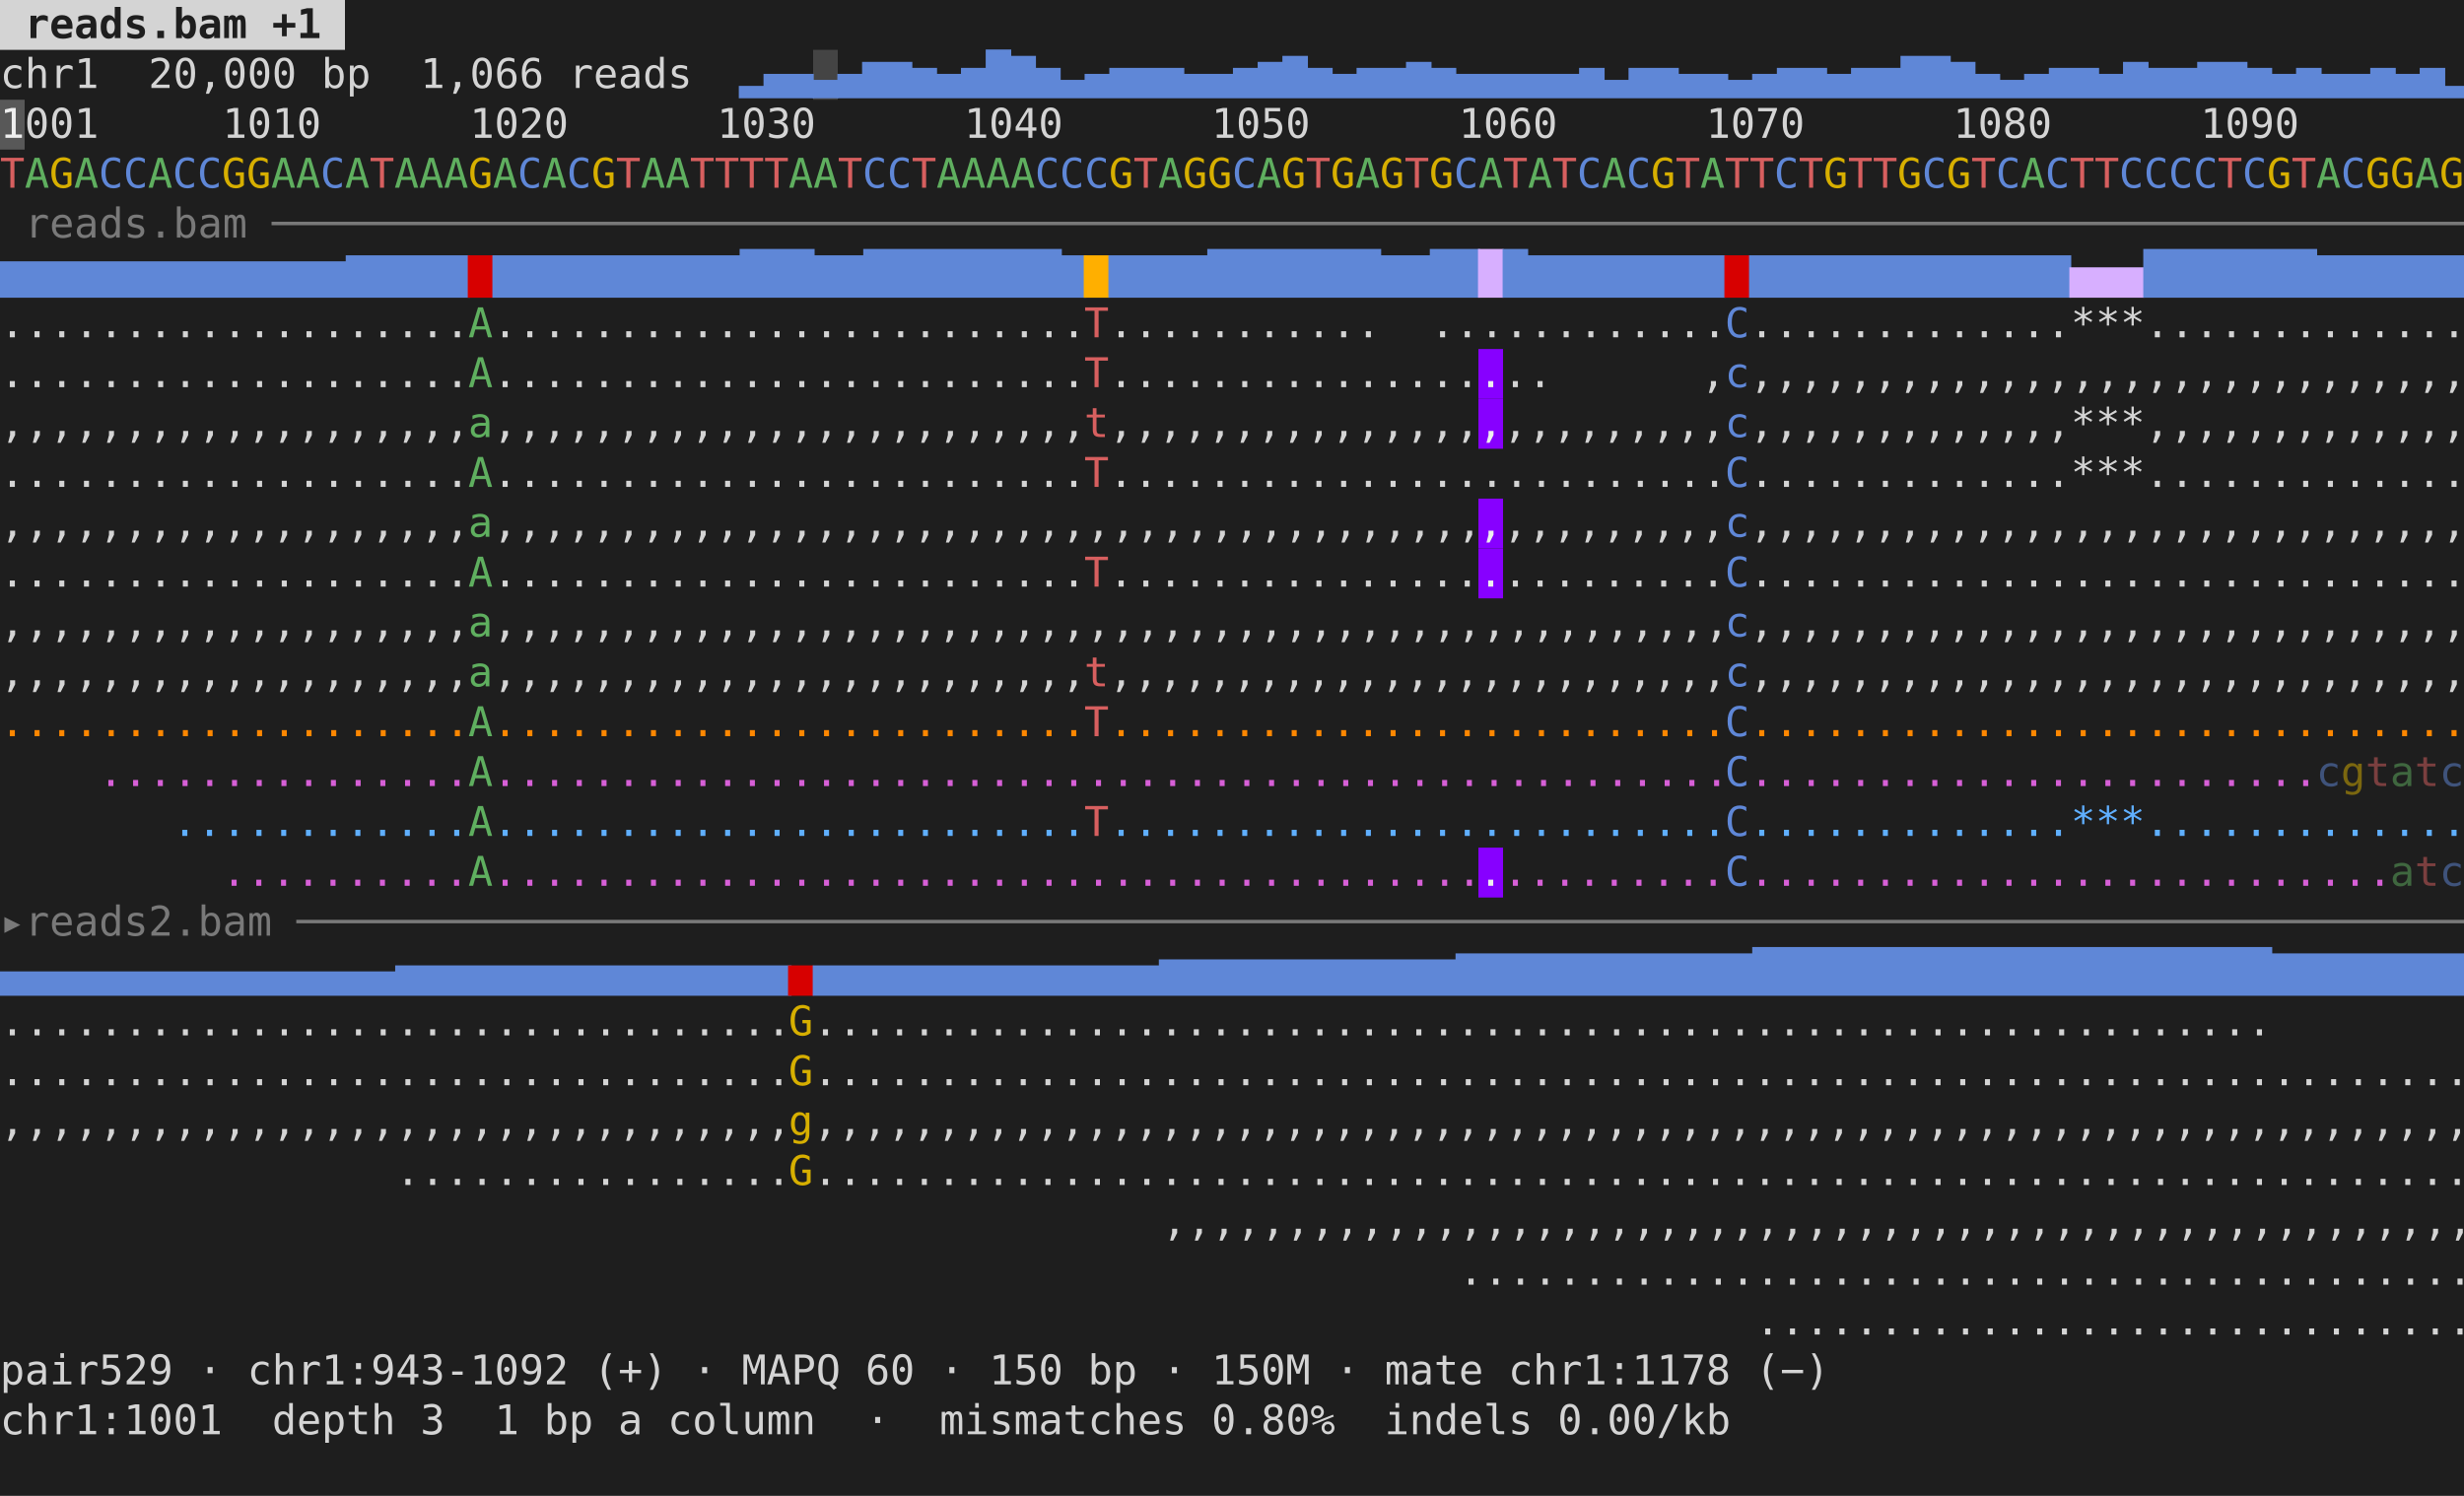
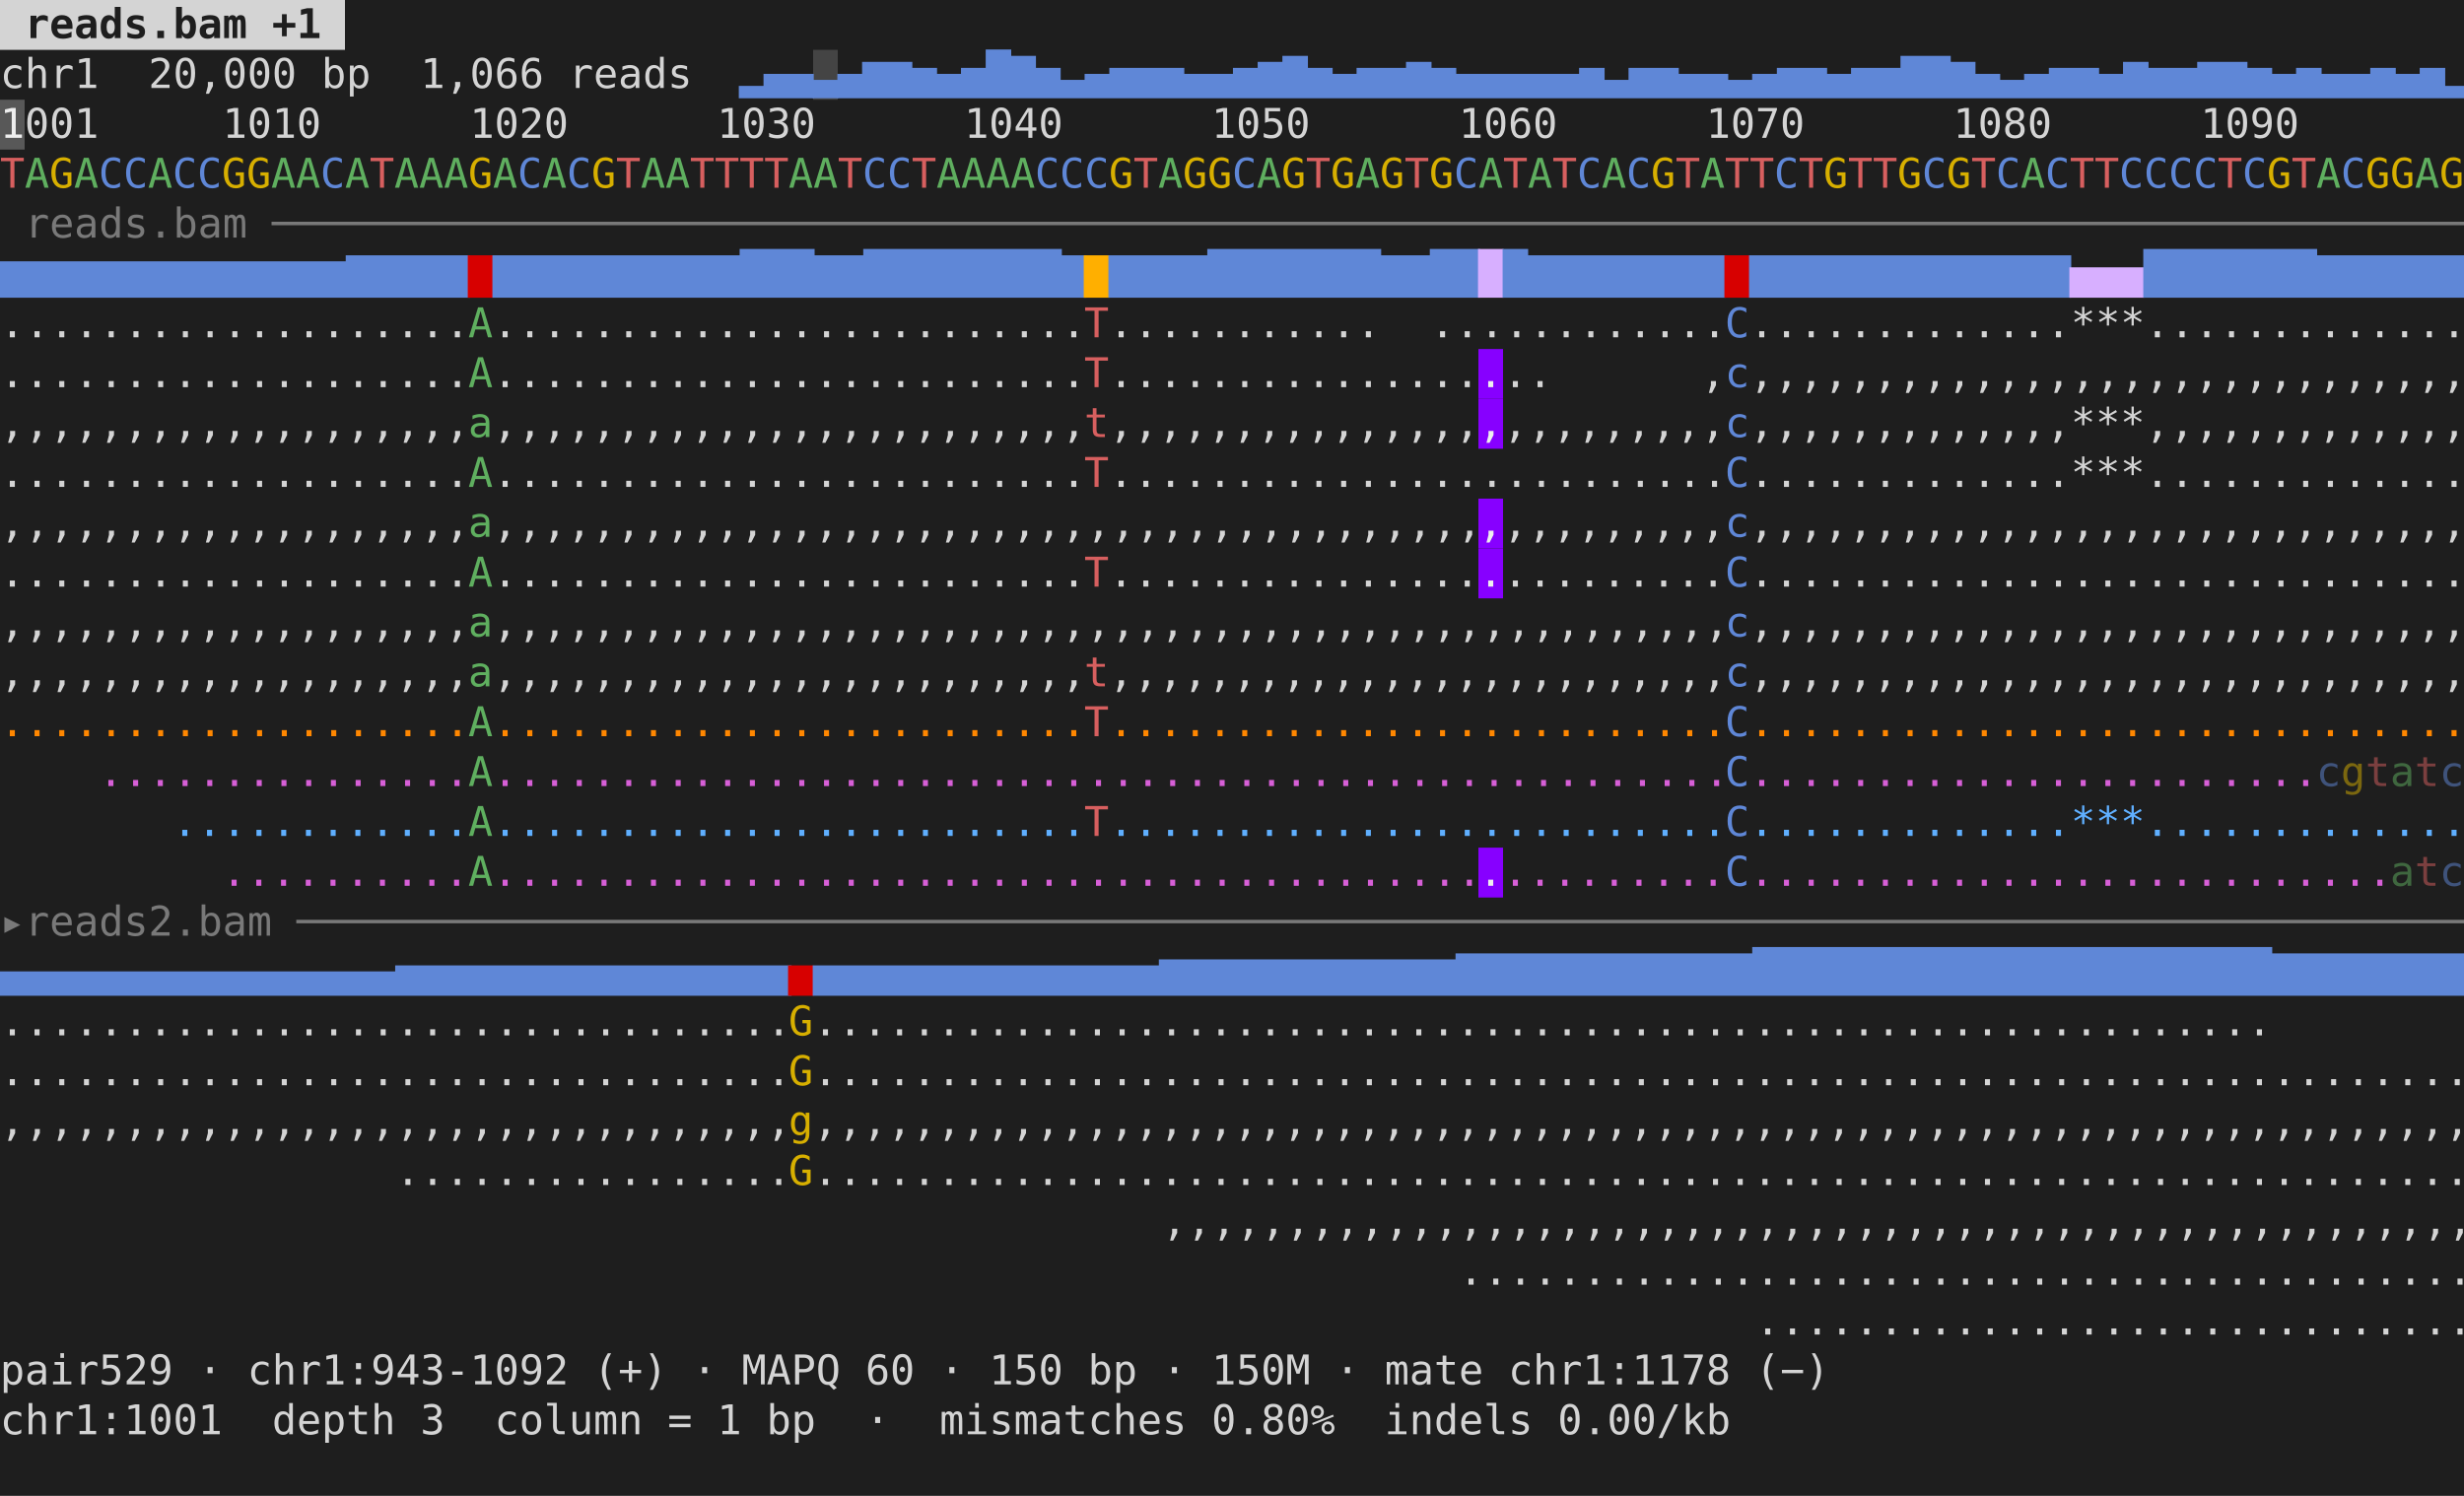
<svg xmlns="http://www.w3.org/2000/svg" width="840" height="510" viewBox="0 0 840 510" font-family="ui-monospace, SFMono-Regular, Menlo, Consolas, monospace" font-size="14">
  <rect width="100%" height="100%" fill="#1e1e1e" />
  <rect x="0" y="0" width="117.6" height="17" fill="#d4d4d4" />
  <rect x="277.2" y="17" width="8.4" height="17" fill="#444444" />
  <rect x="0" y="34" width="8.4" height="17" fill="#585858" />
  <rect x="504" y="119" width="8.4" height="17" fill="#8700ff" />
  <rect x="504" y="136" width="8.4" height="17" fill="#8700ff" />
  <rect x="504" y="170" width="8.4" height="17" fill="#8700ff" />
  <rect x="504" y="187" width="8.4" height="17" fill="#8700ff" />
  <rect x="504" y="289" width="8.4" height="17" fill="#8700ff" />
  <text x="0" y="13" textLength="109.2" fill="#1e1e1e" font-weight="bold" xml:space="preserve"> reads.bam +1</text>
  <text x="0" y="30" textLength="235.2" fill="#d4d4d4" xml:space="preserve">chr1  20,000 bp  1,066 reads</text>
  <text x="252" y="30" textLength="25.2" fill="#5f87d7" xml:space="preserve">▂▄▄</text>
  <text x="277.2" y="30" textLength="8.4" fill="#5f87d7" xml:space="preserve">▃</text>
  <text x="285.6" y="30" textLength="554.4" fill="#5f87d7" xml:space="preserve">▄▆▆▅▄▅█▇▅▃▄▅▅▅▄▄▅▆▇▅▄▅▅▆▅▄▄▄▄▄▅▃▅▅▄▄▃▄▅▅▄▅▅▇▇▆▄▃▄▅▅▄▆▅▅▆▆▅▄▅▄▄▅▄▅▂</text>
  <text x="0" y="47" textLength="8.4" fill="#eeeeee" xml:space="preserve">1</text>
  <text x="8.4" y="47" textLength="772.8" fill="#d4d4d4" xml:space="preserve">001     1010      1020      1030      1040      1050      1060      1070      1080      1090</text>
  <text x="0" y="64" textLength="8.4" fill="#d75f5f" xml:space="preserve">T</text>
  <text x="8.4" y="64" textLength="8.4" fill="#5faf5f" xml:space="preserve">A</text>
  <text x="16.8" y="64" textLength="8.4" fill="#d7af00" xml:space="preserve">G</text>
  <text x="25.2" y="64" textLength="8.4" fill="#5faf5f" xml:space="preserve">A</text>
  <text x="33.6" y="64" textLength="16.8" fill="#5f87d7" xml:space="preserve">CC</text>
  <text x="50.4" y="64" textLength="8.4" fill="#5faf5f" xml:space="preserve">A</text>
  <text x="58.8" y="64" textLength="16.8" fill="#5f87d7" xml:space="preserve">CC</text>
  <text x="75.6" y="64" textLength="16.8" fill="#d7af00" xml:space="preserve">GG</text>
  <text x="92.4" y="64" textLength="16.8" fill="#5faf5f" xml:space="preserve">AA</text>
  <text x="109.2" y="64" textLength="8.4" fill="#5f87d7" xml:space="preserve">C</text>
  <text x="117.6" y="64" textLength="8.4" fill="#5faf5f" xml:space="preserve">A</text>
  <text x="126" y="64" textLength="8.4" fill="#d75f5f" xml:space="preserve">T</text>
  <text x="134.4" y="64" textLength="25.2" fill="#5faf5f" xml:space="preserve">AAA</text>
  <text x="159.6" y="64" textLength="8.4" fill="#d7af00" xml:space="preserve">G</text>
  <text x="168" y="64" textLength="8.4" fill="#5faf5f" xml:space="preserve">A</text>
  <text x="176.4" y="64" textLength="8.4" fill="#5f87d7" xml:space="preserve">C</text>
  <text x="184.8" y="64" textLength="8.4" fill="#5faf5f" xml:space="preserve">A</text>
  <text x="193.2" y="64" textLength="8.4" fill="#5f87d7" xml:space="preserve">C</text>
  <text x="201.6" y="64" textLength="8.4" fill="#d7af00" xml:space="preserve">G</text>
  <text x="210" y="64" textLength="8.4" fill="#d75f5f" xml:space="preserve">T</text>
  <text x="218.4" y="64" textLength="16.8" fill="#5faf5f" xml:space="preserve">AA</text>
  <text x="235.2" y="64" textLength="33.6" fill="#d75f5f" xml:space="preserve">TTTT</text>
  <text x="268.8" y="64" textLength="16.8" fill="#5faf5f" xml:space="preserve">AA</text>
  <text x="285.6" y="64" textLength="8.4" fill="#d75f5f" xml:space="preserve">T</text>
  <text x="294" y="64" textLength="16.8" fill="#5f87d7" xml:space="preserve">CC</text>
  <text x="310.8" y="64" textLength="8.4" fill="#d75f5f" xml:space="preserve">T</text>
  <text x="319.2" y="64" textLength="33.6" fill="#5faf5f" xml:space="preserve">AAAA</text>
  <text x="352.8" y="64" textLength="25.2" fill="#5f87d7" xml:space="preserve">CCC</text>
  <text x="378" y="64" textLength="8.4" fill="#d7af00" xml:space="preserve">G</text>
  <text x="386.4" y="64" textLength="8.4" fill="#d75f5f" xml:space="preserve">T</text>
  <text x="394.8" y="64" textLength="8.4" fill="#5faf5f" xml:space="preserve">A</text>
  <text x="403.2" y="64" textLength="16.8" fill="#d7af00" xml:space="preserve">GG</text>
  <text x="420" y="64" textLength="8.4" fill="#5f87d7" xml:space="preserve">C</text>
  <text x="428.4" y="64" textLength="8.4" fill="#5faf5f" xml:space="preserve">A</text>
  <text x="436.8" y="64" textLength="8.4" fill="#d7af00" xml:space="preserve">G</text>
  <text x="445.2" y="64" textLength="8.4" fill="#d75f5f" xml:space="preserve">T</text>
  <text x="453.6" y="64" textLength="8.4" fill="#d7af00" xml:space="preserve">G</text>
  <text x="462" y="64" textLength="8.4" fill="#5faf5f" xml:space="preserve">A</text>
  <text x="470.4" y="64" textLength="8.4" fill="#d7af00" xml:space="preserve">G</text>
  <text x="478.8" y="64" textLength="8.4" fill="#d75f5f" xml:space="preserve">T</text>
  <text x="487.2" y="64" textLength="8.4" fill="#d7af00" xml:space="preserve">G</text>
  <text x="495.6" y="64" textLength="8.4" fill="#5f87d7" xml:space="preserve">C</text>
  <text x="504" y="64" textLength="8.4" fill="#5faf5f" xml:space="preserve">A</text>
  <text x="512.4" y="64" textLength="8.4" fill="#d75f5f" xml:space="preserve">T</text>
  <text x="520.8" y="64" textLength="8.4" fill="#5faf5f" xml:space="preserve">A</text>
  <text x="529.2" y="64" textLength="8.4" fill="#d75f5f" xml:space="preserve">T</text>
  <text x="537.6" y="64" textLength="8.4" fill="#5f87d7" xml:space="preserve">C</text>
  <text x="546" y="64" textLength="8.4" fill="#5faf5f" xml:space="preserve">A</text>
  <text x="554.4" y="64" textLength="8.4" fill="#5f87d7" xml:space="preserve">C</text>
  <text x="562.8" y="64" textLength="8.4" fill="#d7af00" xml:space="preserve">G</text>
  <text x="571.2" y="64" textLength="8.4" fill="#d75f5f" xml:space="preserve">T</text>
  <text x="579.6" y="64" textLength="8.4" fill="#5faf5f" xml:space="preserve">A</text>
  <text x="588" y="64" textLength="16.8" fill="#d75f5f" xml:space="preserve">TT</text>
  <text x="604.8" y="64" textLength="8.4" fill="#5f87d7" xml:space="preserve">C</text>
  <text x="613.2" y="64" textLength="8.4" fill="#d75f5f" xml:space="preserve">T</text>
  <text x="621.6" y="64" textLength="8.4" fill="#d7af00" xml:space="preserve">G</text>
  <text x="630" y="64" textLength="16.8" fill="#d75f5f" xml:space="preserve">TT</text>
  <text x="646.8" y="64" textLength="8.4" fill="#d7af00" xml:space="preserve">G</text>
  <text x="655.2" y="64" textLength="8.4" fill="#5f87d7" xml:space="preserve">C</text>
  <text x="663.6" y="64" textLength="8.4" fill="#d7af00" xml:space="preserve">G</text>
  <text x="672" y="64" textLength="8.4" fill="#d75f5f" xml:space="preserve">T</text>
  <text x="680.4" y="64" textLength="8.4" fill="#5f87d7" xml:space="preserve">C</text>
  <text x="688.8" y="64" textLength="8.4" fill="#5faf5f" xml:space="preserve">A</text>
  <text x="697.2" y="64" textLength="8.4" fill="#5f87d7" xml:space="preserve">C</text>
  <text x="705.6" y="64" textLength="16.8" fill="#d75f5f" xml:space="preserve">TT</text>
  <text x="722.4" y="64" textLength="33.6" fill="#5f87d7" xml:space="preserve">CCCC</text>
  <text x="756" y="64" textLength="8.4" fill="#d75f5f" xml:space="preserve">T</text>
  <text x="764.4" y="64" textLength="8.4" fill="#5f87d7" xml:space="preserve">C</text>
  <text x="772.8" y="64" textLength="8.4" fill="#d7af00" xml:space="preserve">G</text>
  <text x="781.2" y="64" textLength="8.4" fill="#d75f5f" xml:space="preserve">T</text>
  <text x="789.6" y="64" textLength="8.4" fill="#5faf5f" xml:space="preserve">A</text>
  <text x="798" y="64" textLength="8.4" fill="#5f87d7" xml:space="preserve">C</text>
  <text x="806.4" y="64" textLength="16.8" fill="#d7af00" xml:space="preserve">GG</text>
  <text x="823.2" y="64" textLength="8.4" fill="#5faf5f" xml:space="preserve">A</text>
  <text x="831.6" y="64" textLength="8.4" fill="#d7af00" xml:space="preserve">G</text>
  <text x="0" y="81" textLength="840" fill="#d4d4d4" opacity="0.5" xml:space="preserve"> reads.bam ─────────────────────────────────────────────────────────────────────────────────────────</text>
  <text x="0" y="98" textLength="159.6" fill="#5f87d7" xml:space="preserve">▆▆▆▆▆▆▆▆▆▆▆▆▆▆▇▇▇▇▇</text>
  <text x="159.6" y="98" textLength="8.4" fill="#d70000" xml:space="preserve">▇</text>
  <text x="168" y="98" textLength="201.6" fill="#5f87d7" xml:space="preserve">▇▇▇▇▇▇▇▇▇▇███▇▇████████▇</text>
  <text x="369.6" y="98" textLength="8.4" fill="#ffaf00" xml:space="preserve">▇</text>
  <text x="378" y="98" textLength="126" fill="#5f87d7" xml:space="preserve">▇▇▇▇███████▇▇██</text>
  <text x="504" y="98" textLength="8.4" fill="#d7afff" xml:space="preserve">█</text>
  <text x="512.4" y="98" textLength="75.6" fill="#5f87d7" xml:space="preserve">█▇▇▇▇▇▇▇▇</text>
  <text x="588" y="98" textLength="8.4" fill="#d70000" xml:space="preserve">▇</text>
  <text x="596.4" y="98" textLength="109.2" fill="#5f87d7" xml:space="preserve">▇▇▇▇▇▇▇▇▇▇▇▇▇</text>
  <text x="705.6" y="98" textLength="25.2" fill="#d7afff" xml:space="preserve">▅▅▅</text>
  <text x="730.8" y="98" textLength="109.2" fill="#5f87d7" xml:space="preserve">███████▇▇▇▇▇▇</text>
  <text x="0" y="115" textLength="159.6" fill="#d4d4d4" xml:space="preserve">...................</text>
  <text x="159.6" y="115" textLength="8.4" fill="#5faf5f" xml:space="preserve">A</text>
  <text x="168" y="115" textLength="201.6" fill="#d4d4d4" xml:space="preserve">........................</text>
  <text x="369.6" y="115" textLength="8.4" fill="#d75f5f" xml:space="preserve">T</text>
  <text x="378" y="115" textLength="210" fill="#d4d4d4" xml:space="preserve">...........  ............</text>
  <text x="588" y="115" textLength="8.4" fill="#5f87d7" xml:space="preserve">C</text>
  <text x="596.4" y="115" textLength="243.6" fill="#d4d4d4" xml:space="preserve">.............***.............</text>
  <text x="0" y="132" textLength="159.6" fill="#d4d4d4" xml:space="preserve">...................</text>
  <text x="159.6" y="132" textLength="8.4" fill="#5faf5f" xml:space="preserve">A</text>
  <text x="168" y="132" textLength="201.6" fill="#d4d4d4" xml:space="preserve">........................</text>
  <text x="369.6" y="132" textLength="8.4" fill="#d75f5f" xml:space="preserve">T</text>
  <text x="378" y="132" textLength="126" fill="#d4d4d4" xml:space="preserve">...............</text>
  <text x="504" y="132" textLength="8.4" fill="#eeeeee" xml:space="preserve">.</text>
  <text x="512.4" y="132" textLength="75.6" fill="#d4d4d4" xml:space="preserve">..      ,</text>
  <text x="588" y="132" textLength="8.4" fill="#5f87d7" xml:space="preserve">c</text>
  <text x="596.4" y="132" textLength="243.6" fill="#d4d4d4" xml:space="preserve">,,,,,,,,,,,,,,,,,,,,,,,,,,,,,</text>
  <text x="0" y="149" textLength="159.6" fill="#d4d4d4" xml:space="preserve">,,,,,,,,,,,,,,,,,,,</text>
  <text x="159.6" y="149" textLength="8.4" fill="#5faf5f" xml:space="preserve">a</text>
  <text x="168" y="149" textLength="201.6" fill="#d4d4d4" xml:space="preserve">,,,,,,,,,,,,,,,,,,,,,,,,</text>
  <text x="369.6" y="149" textLength="8.4" fill="#d75f5f" xml:space="preserve">t</text>
  <text x="378" y="149" textLength="126" fill="#d4d4d4" xml:space="preserve">,,,,,,,,,,,,,,,</text>
  <text x="504" y="149" textLength="8.4" fill="#eeeeee" xml:space="preserve">,</text>
  <text x="512.4" y="149" textLength="75.6" fill="#d4d4d4" xml:space="preserve">,,,,,,,,,</text>
  <text x="588" y="149" textLength="8.4" fill="#5f87d7" xml:space="preserve">c</text>
  <text x="596.4" y="149" textLength="243.6" fill="#d4d4d4" xml:space="preserve">,,,,,,,,,,,,,***,,,,,,,,,,,,,</text>
  <text x="0" y="166" textLength="159.6" fill="#d4d4d4" xml:space="preserve">...................</text>
  <text x="159.6" y="166" textLength="8.4" fill="#5faf5f" xml:space="preserve">A</text>
  <text x="168" y="166" textLength="201.6" fill="#d4d4d4" xml:space="preserve">........................</text>
  <text x="369.6" y="166" textLength="8.4" fill="#d75f5f" xml:space="preserve">T</text>
  <text x="378" y="166" textLength="210" fill="#d4d4d4" xml:space="preserve">.........................</text>
  <text x="588" y="166" textLength="8.4" fill="#5f87d7" xml:space="preserve">C</text>
  <text x="596.4" y="166" textLength="243.6" fill="#d4d4d4" xml:space="preserve">.............***.............</text>
  <text x="0" y="183" textLength="159.6" fill="#d4d4d4" xml:space="preserve">,,,,,,,,,,,,,,,,,,,</text>
  <text x="159.6" y="183" textLength="8.4" fill="#5faf5f" xml:space="preserve">a</text>
  <text x="168" y="183" textLength="336" fill="#d4d4d4" xml:space="preserve">,,,,,,,,,,,,,,,,,,,,,,,,,,,,,,,,,,,,,,,,</text>
  <text x="504" y="183" textLength="8.4" fill="#eeeeee" xml:space="preserve">,</text>
  <text x="512.4" y="183" textLength="75.6" fill="#d4d4d4" xml:space="preserve">,,,,,,,,,</text>
  <text x="588" y="183" textLength="8.4" fill="#5f87d7" xml:space="preserve">c</text>
  <text x="596.4" y="183" textLength="243.6" fill="#d4d4d4" xml:space="preserve">,,,,,,,,,,,,,,,,,,,,,,,,,,,,,</text>
  <text x="0" y="200" textLength="159.6" fill="#d4d4d4" xml:space="preserve">...................</text>
  <text x="159.6" y="200" textLength="8.4" fill="#5faf5f" xml:space="preserve">A</text>
  <text x="168" y="200" textLength="201.6" fill="#d4d4d4" xml:space="preserve">........................</text>
  <text x="369.6" y="200" textLength="8.4" fill="#d75f5f" xml:space="preserve">T</text>
  <text x="378" y="200" textLength="126" fill="#d4d4d4" xml:space="preserve">...............</text>
  <text x="504" y="200" textLength="8.4" fill="#eeeeee" xml:space="preserve">.</text>
  <text x="512.4" y="200" textLength="75.6" fill="#d4d4d4" xml:space="preserve">.........</text>
  <text x="588" y="200" textLength="8.4" fill="#5f87d7" xml:space="preserve">C</text>
  <text x="596.4" y="200" textLength="243.6" fill="#d4d4d4" xml:space="preserve">.............................</text>
  <text x="0" y="217" textLength="159.6" fill="#d4d4d4" xml:space="preserve">,,,,,,,,,,,,,,,,,,,</text>
  <text x="159.6" y="217" textLength="8.4" fill="#5faf5f" xml:space="preserve">a</text>
  <text x="168" y="217" textLength="420" fill="#d4d4d4" xml:space="preserve">,,,,,,,,,,,,,,,,,,,,,,,,,,,,,,,,,,,,,,,,,,,,,,,,,,</text>
  <text x="588" y="217" textLength="8.4" fill="#5f87d7" xml:space="preserve">c</text>
  <text x="596.4" y="217" textLength="243.6" fill="#d4d4d4" xml:space="preserve">,,,,,,,,,,,,,,,,,,,,,,,,,,,,,</text>
  <text x="0" y="234" textLength="159.6" fill="#d4d4d4" xml:space="preserve">,,,,,,,,,,,,,,,,,,,</text>
  <text x="159.6" y="234" textLength="8.4" fill="#5faf5f" xml:space="preserve">a</text>
  <text x="168" y="234" textLength="201.6" fill="#d4d4d4" xml:space="preserve">,,,,,,,,,,,,,,,,,,,,,,,,</text>
  <text x="369.6" y="234" textLength="8.4" fill="#d75f5f" xml:space="preserve">t</text>
  <text x="378" y="234" textLength="210" fill="#d4d4d4" xml:space="preserve">,,,,,,,,,,,,,,,,,,,,,,,,,</text>
  <text x="588" y="234" textLength="8.4" fill="#5f87d7" xml:space="preserve">c</text>
  <text x="596.4" y="234" textLength="243.6" fill="#d4d4d4" xml:space="preserve">,,,,,,,,,,,,,,,,,,,,,,,,,,,,,</text>
  <text x="0" y="251" textLength="159.6" fill="#ff8700" xml:space="preserve">...................</text>
  <text x="159.6" y="251" textLength="8.4" fill="#5faf5f" xml:space="preserve">A</text>
  <text x="168" y="251" textLength="201.6" fill="#ff8700" xml:space="preserve">........................</text>
  <text x="369.6" y="251" textLength="8.4" fill="#d75f5f" xml:space="preserve">T</text>
  <text x="378" y="251" textLength="210" fill="#ff8700" xml:space="preserve">.........................</text>
  <text x="588" y="251" textLength="8.4" fill="#5f87d7" xml:space="preserve">C</text>
  <text x="596.4" y="251" textLength="243.6" fill="#ff8700" xml:space="preserve">.............................</text>
  <text x="33.6" y="268" textLength="126" fill="#d75fd7" xml:space="preserve">...............</text>
  <text x="159.6" y="268" textLength="8.4" fill="#5faf5f" xml:space="preserve">A</text>
  <text x="168" y="268" textLength="420" fill="#d75fd7" xml:space="preserve">..................................................</text>
  <text x="588" y="268" textLength="8.4" fill="#5f87d7" xml:space="preserve">C</text>
  <text x="596.4" y="268" textLength="193.2" fill="#d75fd7" xml:space="preserve">.......................</text>
  <text x="789.6" y="268" textLength="8.4" fill="#5f87d7" opacity="0.5" xml:space="preserve">c</text>
  <text x="798" y="268" textLength="8.4" fill="#d7af00" opacity="0.5" xml:space="preserve">g</text>
  <text x="806.4" y="268" textLength="8.4" fill="#d75f5f" opacity="0.5" xml:space="preserve">t</text>
  <text x="814.8" y="268" textLength="8.4" fill="#5faf5f" opacity="0.5" xml:space="preserve">a</text>
  <text x="823.2" y="268" textLength="8.4" fill="#d75f5f" opacity="0.5" xml:space="preserve">t</text>
  <text x="831.6" y="268" textLength="8.4" fill="#5f87d7" opacity="0.5" xml:space="preserve">c</text>
  <text x="58.8" y="285" textLength="100.8" fill="#5fafff" xml:space="preserve">............</text>
  <text x="159.6" y="285" textLength="8.4" fill="#5faf5f" xml:space="preserve">A</text>
  <text x="168" y="285" textLength="201.6" fill="#5fafff" xml:space="preserve">........................</text>
  <text x="369.6" y="285" textLength="8.4" fill="#d75f5f" xml:space="preserve">T</text>
  <text x="378" y="285" textLength="210" fill="#5fafff" xml:space="preserve">.........................</text>
  <text x="588" y="285" textLength="8.4" fill="#5f87d7" xml:space="preserve">C</text>
  <text x="596.4" y="285" textLength="243.6" fill="#5fafff" xml:space="preserve">.............***.............</text>
  <text x="75.6" y="302" textLength="84" fill="#d75fd7" xml:space="preserve">..........</text>
  <text x="159.6" y="302" textLength="8.4" fill="#5faf5f" xml:space="preserve">A</text>
  <text x="168" y="302" textLength="336" fill="#d75fd7" xml:space="preserve">........................................</text>
  <text x="504" y="302" textLength="8.4" fill="#eeeeee" xml:space="preserve">.</text>
  <text x="512.4" y="302" textLength="75.6" fill="#d75fd7" xml:space="preserve">.........</text>
  <text x="588" y="302" textLength="8.4" fill="#5f87d7" xml:space="preserve">C</text>
  <text x="596.4" y="302" textLength="218.4" fill="#d75fd7" xml:space="preserve">..........................</text>
  <text x="814.8" y="302" textLength="8.4" fill="#5faf5f" opacity="0.5" xml:space="preserve">a</text>
  <text x="823.2" y="302" textLength="8.4" fill="#d75f5f" opacity="0.5" xml:space="preserve">t</text>
  <text x="831.6" y="302" textLength="8.4" fill="#5f87d7" opacity="0.5" xml:space="preserve">c</text>
  <text x="0" y="319" textLength="840" fill="#d4d4d4" opacity="0.5" xml:space="preserve">▸reads2.bam ────────────────────────────────────────────────────────────────────────────────────────</text>
  <text x="0" y="336" textLength="268.8" fill="#5f87d7" xml:space="preserve">▄▄▄▄▄▄▄▄▄▄▄▄▄▄▄▄▅▅▅▅▅▅▅▅▅▅▅▅▅▅▅▅</text>
  <text x="268.8" y="336" textLength="8.4" fill="#d70000" xml:space="preserve">▅</text>
  <text x="277.2" y="336" textLength="562.8" fill="#5f87d7" xml:space="preserve">▅▅▅▅▅▅▅▅▅▅▅▅▅▅▆▆▆▆▆▆▆▆▆▆▆▆▇▇▇▇▇▇▇▇▇▇▇▇█████████████████████▇▇▇▇▇▇▇▇</text>
  <text x="0" y="353" textLength="268.8" fill="#d4d4d4" xml:space="preserve">................................</text>
  <text x="268.8" y="353" textLength="8.4" fill="#d7af00" xml:space="preserve">G</text>
  <text x="277.2" y="353" textLength="495.6" fill="#d4d4d4" xml:space="preserve">...........................................................</text>
  <text x="0" y="370" textLength="268.8" fill="#d4d4d4" xml:space="preserve">................................</text>
  <text x="268.8" y="370" textLength="8.4" fill="#d7af00" xml:space="preserve">G</text>
  <text x="277.2" y="370" textLength="562.8" fill="#d4d4d4" xml:space="preserve">...................................................................</text>
  <text x="0" y="387" textLength="268.8" fill="#d4d4d4" xml:space="preserve">,,,,,,,,,,,,,,,,,,,,,,,,,,,,,,,,</text>
  <text x="268.8" y="387" textLength="8.4" fill="#d7af00" xml:space="preserve">g</text>
  <text x="277.2" y="387" textLength="562.8" fill="#d4d4d4" xml:space="preserve">,,,,,,,,,,,,,,,,,,,,,,,,,,,,,,,,,,,,,,,,,,,,,,,,,,,,,,,,,,,,,,,,,,,</text>
  <text x="0" y="404" textLength="268.8" fill="#d4d4d4" xml:space="preserve">                ................</text>
  <text x="268.8" y="404" textLength="8.4" fill="#d7af00" xml:space="preserve">G</text>
  <text x="277.2" y="404" textLength="562.8" fill="#d4d4d4" xml:space="preserve">...................................................................</text>
  <text x="0" y="421" textLength="840" fill="#d4d4d4" xml:space="preserve">                                               ,,,,,,,,,,,,,,,,,,,,,,,,,,,,,,,,,,,,,,,,,,,,,,,,,,,,,</text>
  <text x="0" y="438" textLength="840" fill="#d4d4d4" xml:space="preserve">                                                           .........................................</text>
  <text x="0" y="455" textLength="840" fill="#d4d4d4" xml:space="preserve">                                                                       .............................</text>
  <text x="0" y="472" textLength="621.6" fill="#d4d4d4" xml:space="preserve">pair529 · chr1:943-1092 (+) · MAPQ 60 · 150 bp · 150M · mate chr1:1178 (−)</text>
-   <text x="0" y="489" textLength="588" fill="#d4d4d4" xml:space="preserve">chr1:1001  depth 3  1 bp a column  ·  mismatches 0.80%  indels 0.00/kb</text>
+   <text x="0" y="489" textLength="588" fill="#d4d4d4" xml:space="preserve">chr1:1001  depth 3  column = 1 bp  ·  mismatches 0.80%  indels 0.00/kb</text>
</svg>
